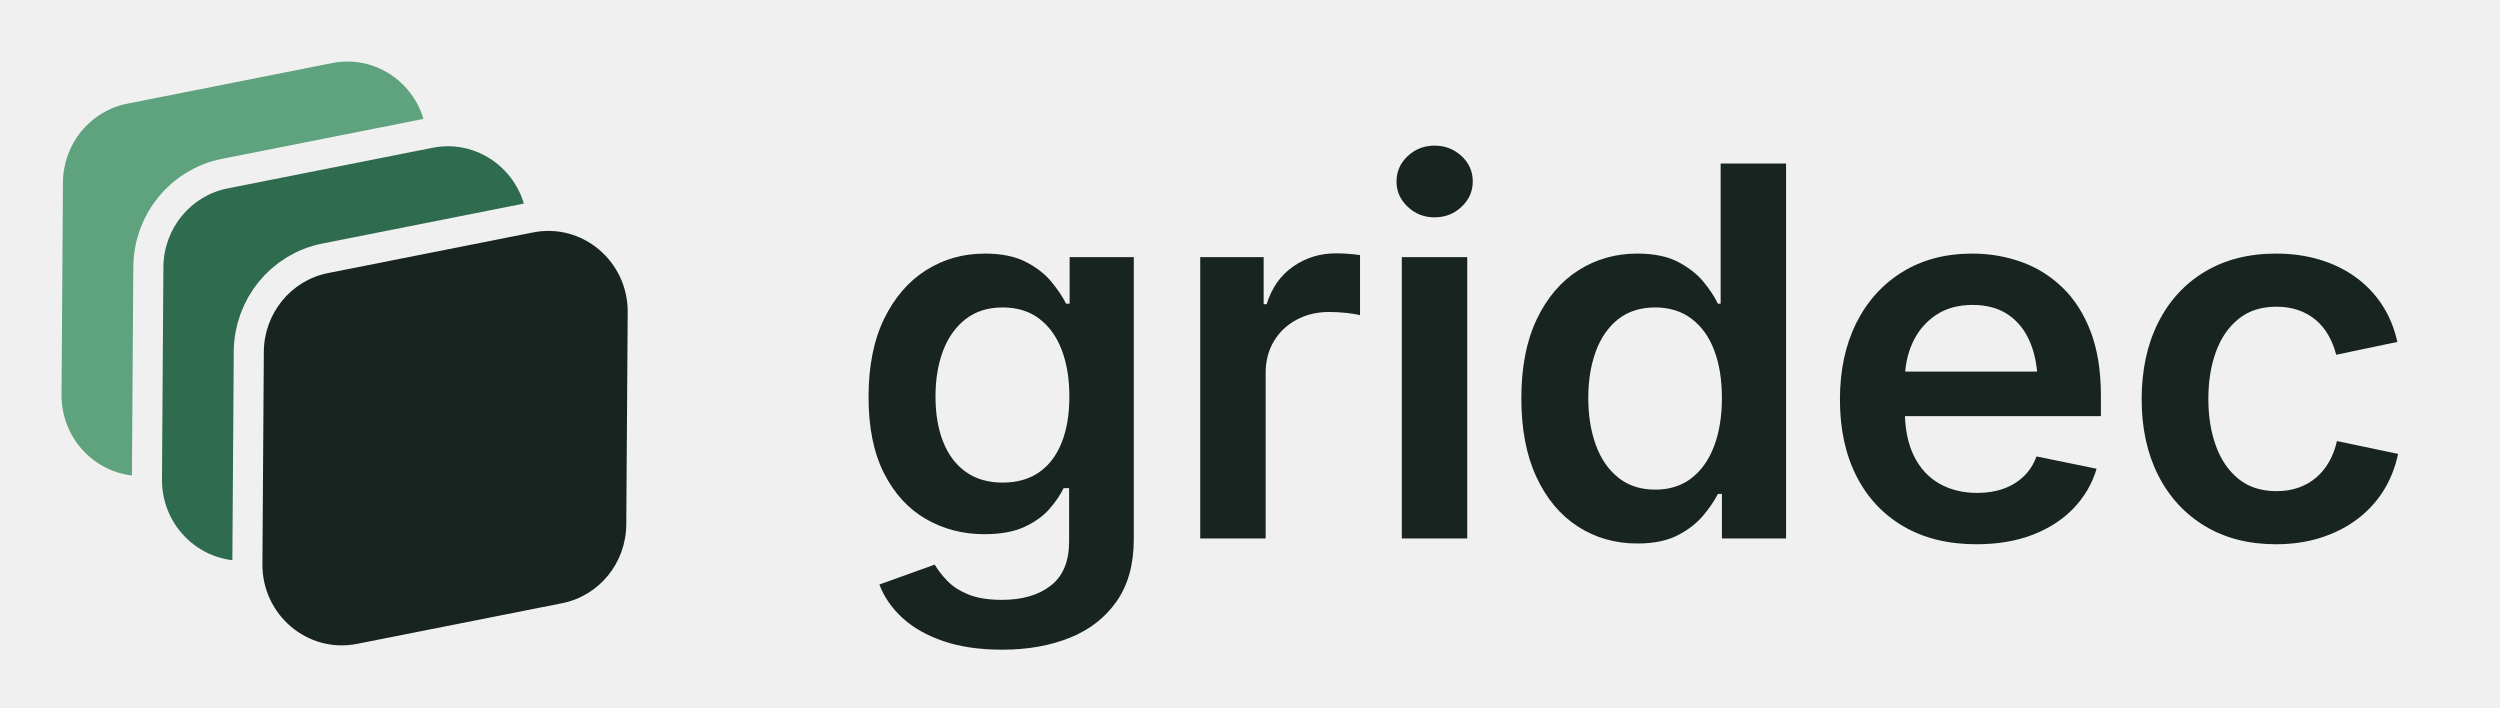
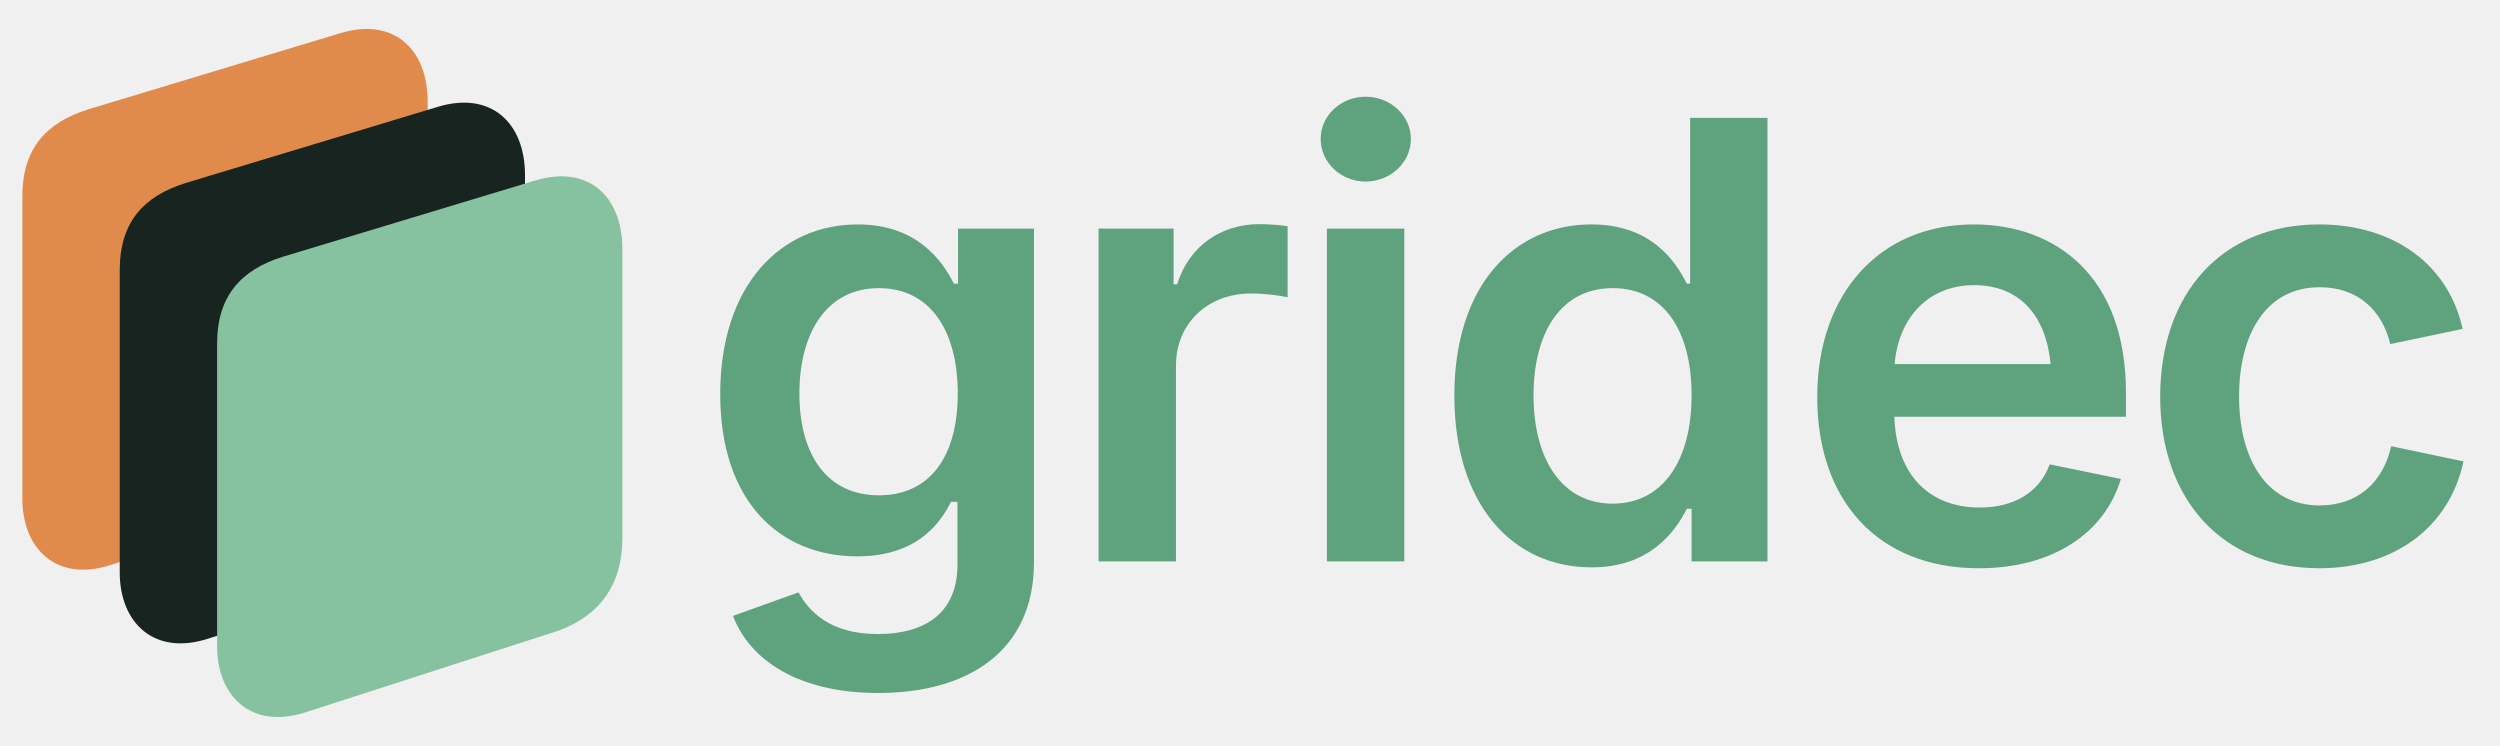
- <svg xmlns="http://www.w3.org/2000/svg" width="325" height="92" viewBox="0 0 325 92">
-   <g transform="translate(8 8)">
-     <defs>
-       <mask id="cut0" maskUnits="userSpaceOnUse" x="-2" y="-2" width="38" height="40">
-         <rect x="-2" y="-2" width="38" height="40" fill="white" />
-         <path d="M5.677 23.617l.08-12C5.77 9.447 7.29 7.586 9.387 7.17l11.587-2.296c2.784-.552 5.368 1.626 5.349 4.51l-.08 12c-.014 2.171-1.533 4.032-3.63 4.448l-11.587 2.297c-2.784.551-5.368-1.627-5.349-4.51z" fill="black" stroke="black" stroke-width="3.4" />
-       </mask>
-       <mask id="cut1" maskUnits="userSpaceOnUse" x="-2" y="-2" width="38" height="40">
-         <rect x="-2" y="-2" width="38" height="40" fill="white" />
-         <path d="M11.354 28.404l.08-12c.014-2.172 1.533-4.032 3.63-4.448l11.587-2.297c2.784-.552 5.368 1.627 5.349 4.51l-.08 12c-.014 2.172-1.533 4.033-3.63 4.448l-11.587 2.297c-2.784.552-5.368-1.627-5.35-4.51z" fill="black" stroke="black" stroke-width="3.4" />
-       </mask>
-     </defs>
-     <g transform="scale(2.3)">
-       <path d="M0 18.83L.08 6.832C.094 4.66 1.613 2.798 3.71 2.383L15.297.086c2.784-.552 5.368 1.627 5.35 4.51l-.08 12c-.015 2.171-1.534 4.032-3.631 4.448L5.349 23.341C2.565 23.893-.019 21.714 0 18.83z" fill="#5FA27E" mask="url(#cut0)" />
-       <path d="M5.677 23.617l.08-12C5.77 9.447 7.29 7.586 9.387 7.17l11.587-2.296c2.784-.552 5.368 1.626 5.349 4.51l-.08 12c-.014 2.171-1.533 4.032-3.63 4.448l-11.587 2.297c-2.784.551-5.368-1.627-5.349-4.51z" fill="#2F6B4F" mask="url(#cut1)" />
-       <path d="M11.354 28.404l.08-12c.014-2.172 1.533-4.032 3.63-4.448l11.587-2.297c2.784-.552 5.368 1.627 5.349 4.51l-.08 12c-.014 2.172-1.533 4.033-3.63 4.448l-11.587 2.297c-2.784.552-5.368-1.627-5.35-4.51z" fill="#17241F" />
-     </g>
-     <g fill="#17241F" transform="translate(102 62) scale(0.03271484 -0.03271484)">
-       <path transform="translate(0 0)" d="M620 -442Q486 -442 386.5 -408.0Q287 -374 223.5 -315.5Q160 -257 132 -183L352 -104Q370 -135 401.5 -168.0Q433 -201 485.5 -222.5Q538 -244 619 -244Q740 -244 813.0 -187.5Q886 -131 886 -11V200H864Q845 160 808.0 117.5Q771 75 708.5 46.0Q646 17 549 17Q421 17 316.5 77.5Q212 138 150.5 259.0Q89 380 89 562Q89 746 151.0 873.0Q213 1000 317.5 1066.0Q422 1132 551 1132Q650 1132 714.0 1099.0Q778 1066 816.0 1019.5Q854 973 874 933H888V1118H1143V-3Q1143 -152 1075.0 -249.5Q1007 -347 889.0 -394.5Q771 -442 620 -442ZM622 222Q707 222 766.0 262.5Q825 303 856.0 380.0Q887 457 887 564Q887 670 856.5 749.5Q826 829 767.0 873.5Q708 918 622 918Q534 918 474.5 871.5Q415 825 385.0 745.5Q355 666 355 564Q355 461 385.5 384.0Q416 307 475.5 264.5Q535 222 622 222Z" />
-       <path transform="translate(1269 0)" d="M138 0V1118H390V931H402Q432 1028 507.0 1080.5Q582 1133 678 1133Q700 1133 727.0 1131.0Q754 1129 773 1126V887Q757 892 721.0 896.0Q685 900 650 900Q578 900 520.5 869.0Q463 838 430.5 783.5Q398 729 398 658V0Z" />
-       <path transform="translate(2070 0)" d="M138 0V1118H398V0ZM268 1276Q206 1276 161.5 1318.0Q117 1360 117 1418Q117 1478 161.5 1519.5Q206 1561 268 1561Q331 1561 375.5 1519.5Q420 1478 420 1419Q420 1360 375.5 1318.0Q331 1276 268 1276Z" />
-       <path transform="translate(2594 0)" d="M550 -20Q418 -20 313.5 47.5Q209 115 149.0 244.0Q89 373 89 557Q89 743 150.5 871.5Q212 1000 316.5 1066.0Q421 1132 549 1132Q649 1132 712.5 1098.5Q776 1065 813.5 1019.0Q851 973 870 933H881V1490H1141V0H886V177H870Q850 137 811.5 91.0Q773 45 710.0 12.5Q647 -20 550 -20ZM621 194Q706 194 765.0 239.5Q824 285 855.0 367.0Q886 449 886 558Q886 667 855.5 747.5Q825 828 765.5 873.0Q706 918 621 918Q533 918 474.0 871.5Q415 825 385.0 743.5Q355 662 355 558Q355 454 385.0 371.5Q415 289 474.5 241.5Q534 194 621 194Z" />
-       <path transform="translate(3860 0)" d="M632 -23Q463 -23 341.5 48.0Q220 119 154.5 248.0Q89 377 89 552Q89 725 153.5 855.0Q218 985 336.5 1058.5Q455 1132 615 1132Q717 1132 809.5 1099.0Q902 1066 973.5 997.0Q1045 928 1085.5 821.5Q1126 715 1126 568V486H212V663H997L875 611Q875 705 846.0 776.5Q817 848 759.5 888.0Q702 928 616 928Q530 928 470.0 887.5Q410 847 378.5 779.5Q347 712 347 629V507Q347 401 383.0 328.0Q419 255 484.0 218.0Q549 181 635 181Q692 181 738.5 197.5Q785 214 819.0 246.5Q853 279 870 326L1109 277Q1082 187 1017.0 119.5Q952 52 854.5 14.5Q757 -23 632 -23Z" />
-       <path transform="translate(5059 0)" d="M623 -23Q460 -23 340.0 49.5Q220 122 154.5 251.5Q89 381 89 553Q89 727 154.5 857.5Q220 988 340.0 1060.0Q460 1132 623 1132Q716 1132 796.0 1108.0Q876 1084 939.0 1038.5Q1002 993 1044.5 928.0Q1087 863 1105 781L862 730Q851 773 830.5 808.5Q810 844 780.0 869.0Q750 894 711.0 907.5Q672 921 625 921Q534 921 474.0 872.5Q414 824 384.0 741.5Q354 659 354 554Q354 451 384.0 368.0Q414 285 474.0 236.5Q534 188 625 188Q673 188 712.5 202.0Q752 216 782.5 242.0Q813 268 834.0 305.0Q855 342 865 387L1108 336Q1090 252 1047.5 186.0Q1005 120 941.5 73.5Q878 27 797.5 2.0Q717 -23 623 -23Z" />
-     </g>
+ <svg xmlns="http://www.w3.org/2000/svg" viewBox="24 19 684 204" width="684" height="204" role="img" aria-label="gridec logo">
+   <g transform="translate(15 23) scale(0.72)">
+     <path d="M 21 53 C 21 35 30 25 46 20 L 142 -9 C 162 -15 175 -3 175 17 L 175 127 C 175 144 167 156 151 162 L 55 193 C 34 200 21 187 21 168 Z" transform="translate(0 16)" fill="#E08A4B" />
+     <path d="M 21 53 C 21 35 30 25 46 20 L 142 -9 C 162 -15 175 -3 175 17 L 175 127 C 175 144 167 156 151 162 L 55 193 C 34 200 21 187 21 168 Z" transform="translate(37 44)" fill="#17241F" />
+     <path d="M 21 53 C 21 35 30 25 46 20 L 142 -9 C 162 -15 175 -3 175 17 L 175 127 C 175 144 167 156 151 162 L 55 193 C 34 200 21 187 21 168 Z" transform="translate(74 72)" fill="#86C2A0" />
+   </g>
+   <g transform="translate(-97 -25.4) scale(1.2)">
+     <path d="m 301.08,194.999 c 20.429,0 35.497,-9.502 35.497,-29.795 V 89.12 h -17.307 v 12.556 h -0.95 c -2.715,-5.362 -8.484,-13.506 -21.922,-13.506 -17.511,0 -31.356,13.778 -31.356,38.687 0,24.705 13.778,36.99 31.221,36.99 13.099,0 18.665,-6.923 21.379,-12.42 h 1.493 v 14.321 c 0,10.859 -7.194,15.814 -18.122,15.814 -11.063,0 -15.746,-5.226 -18.122,-9.502 l -14.932,5.362 c 3.801,10.045 14.864,17.579 33.121,17.579 z m 0.136,-45.066 c -11.81,0 -18.122,-9.23 -18.122,-23.212 0,-13.778 6.176,-24.026 18.122,-24.026 11.674,0 17.986,9.638 17.986,24.026 0,14.524 -6.448,23.212 -17.986,23.212 z M 351.309,165 h 17.646 v -44.659 c 0,-9.638 7.262,-16.425 17.104,-16.425 3.122,0 6.855,0.475 8.348,0.882 V 88.577 c -1.697,-0.271 -4.479,-0.475 -6.448,-0.475 -8.688,0 -16.018,4.955 -18.732,13.71 H 368.413 V 89.12 h -17.104 z m 52.062,0 h 17.646 V 89.12 h -17.646 z m 8.823,-86.604 c 5.633,0 10.316,-4.344 10.316,-9.706 0,-5.362 -4.683,-9.638 -10.316,-9.638 -5.633,0 -10.249,4.276 -10.249,9.638 0,5.362 4.615,9.706 10.249,9.706 z m 51.519,87.961 c 13.099,0 18.936,-7.873 21.719,-13.371 h 1.086 V 165 h 17.307 V 63.872 h -17.646 v 37.804 h -0.747 c -2.715,-5.362 -8.28,-13.506 -21.787,-13.506 -17.511,0 -31.221,13.778 -31.221,39.026 0,24.909 13.303,39.162 31.289,39.162 z m 4.819,-14.524 c -11.81,0 -18.054,-10.452 -18.054,-24.705 0,-14.117 6.108,-24.434 18.054,-24.434 11.606,0 17.986,9.638 17.986,24.434 0,14.796 -6.516,24.705 -17.986,24.705 z m 83.486,14.728 c 16.9,0 28.709,-8.077 32.375,-20.361 l -16.221,-3.326 c -2.375,6.448 -8.212,9.841 -15.95,9.841 -11.334,0 -19.004,-7.194 -19.479,-20.701 h 52.804 v -5.565 c 0,-26.605 -16.153,-38.279 -34.682,-38.279 -21.719,0 -35.7,16.018 -35.7,39.365 0,23.755 13.981,39.026 36.854,39.026 z m -19.208,-46.56 c 0.814,-10.113 7.33,-17.986 18.122,-17.986 10.52,0 16.425,7.126 17.443,17.986 z m 96.789,46.56 c 17.036,0 29.66,-9.23 32.917,-24.366 l -16.493,-3.461 c -1.833,8.212 -7.602,13.506 -16.289,13.506 -12.285,0 -18.393,-10.791 -18.393,-24.841 0,-14.185 6.108,-24.909 18.393,-24.909 8.552,0 14.185,5.09 16.085,12.963 l 16.493,-3.461 C 659.054,97.197 646.498,88.17 629.598,88.17 c -22.126,0 -36.243,15.678 -36.243,39.297 0,23.348 14.117,39.094 36.243,39.094 z" fill="#5FA27E" />
  </g>
</svg>
